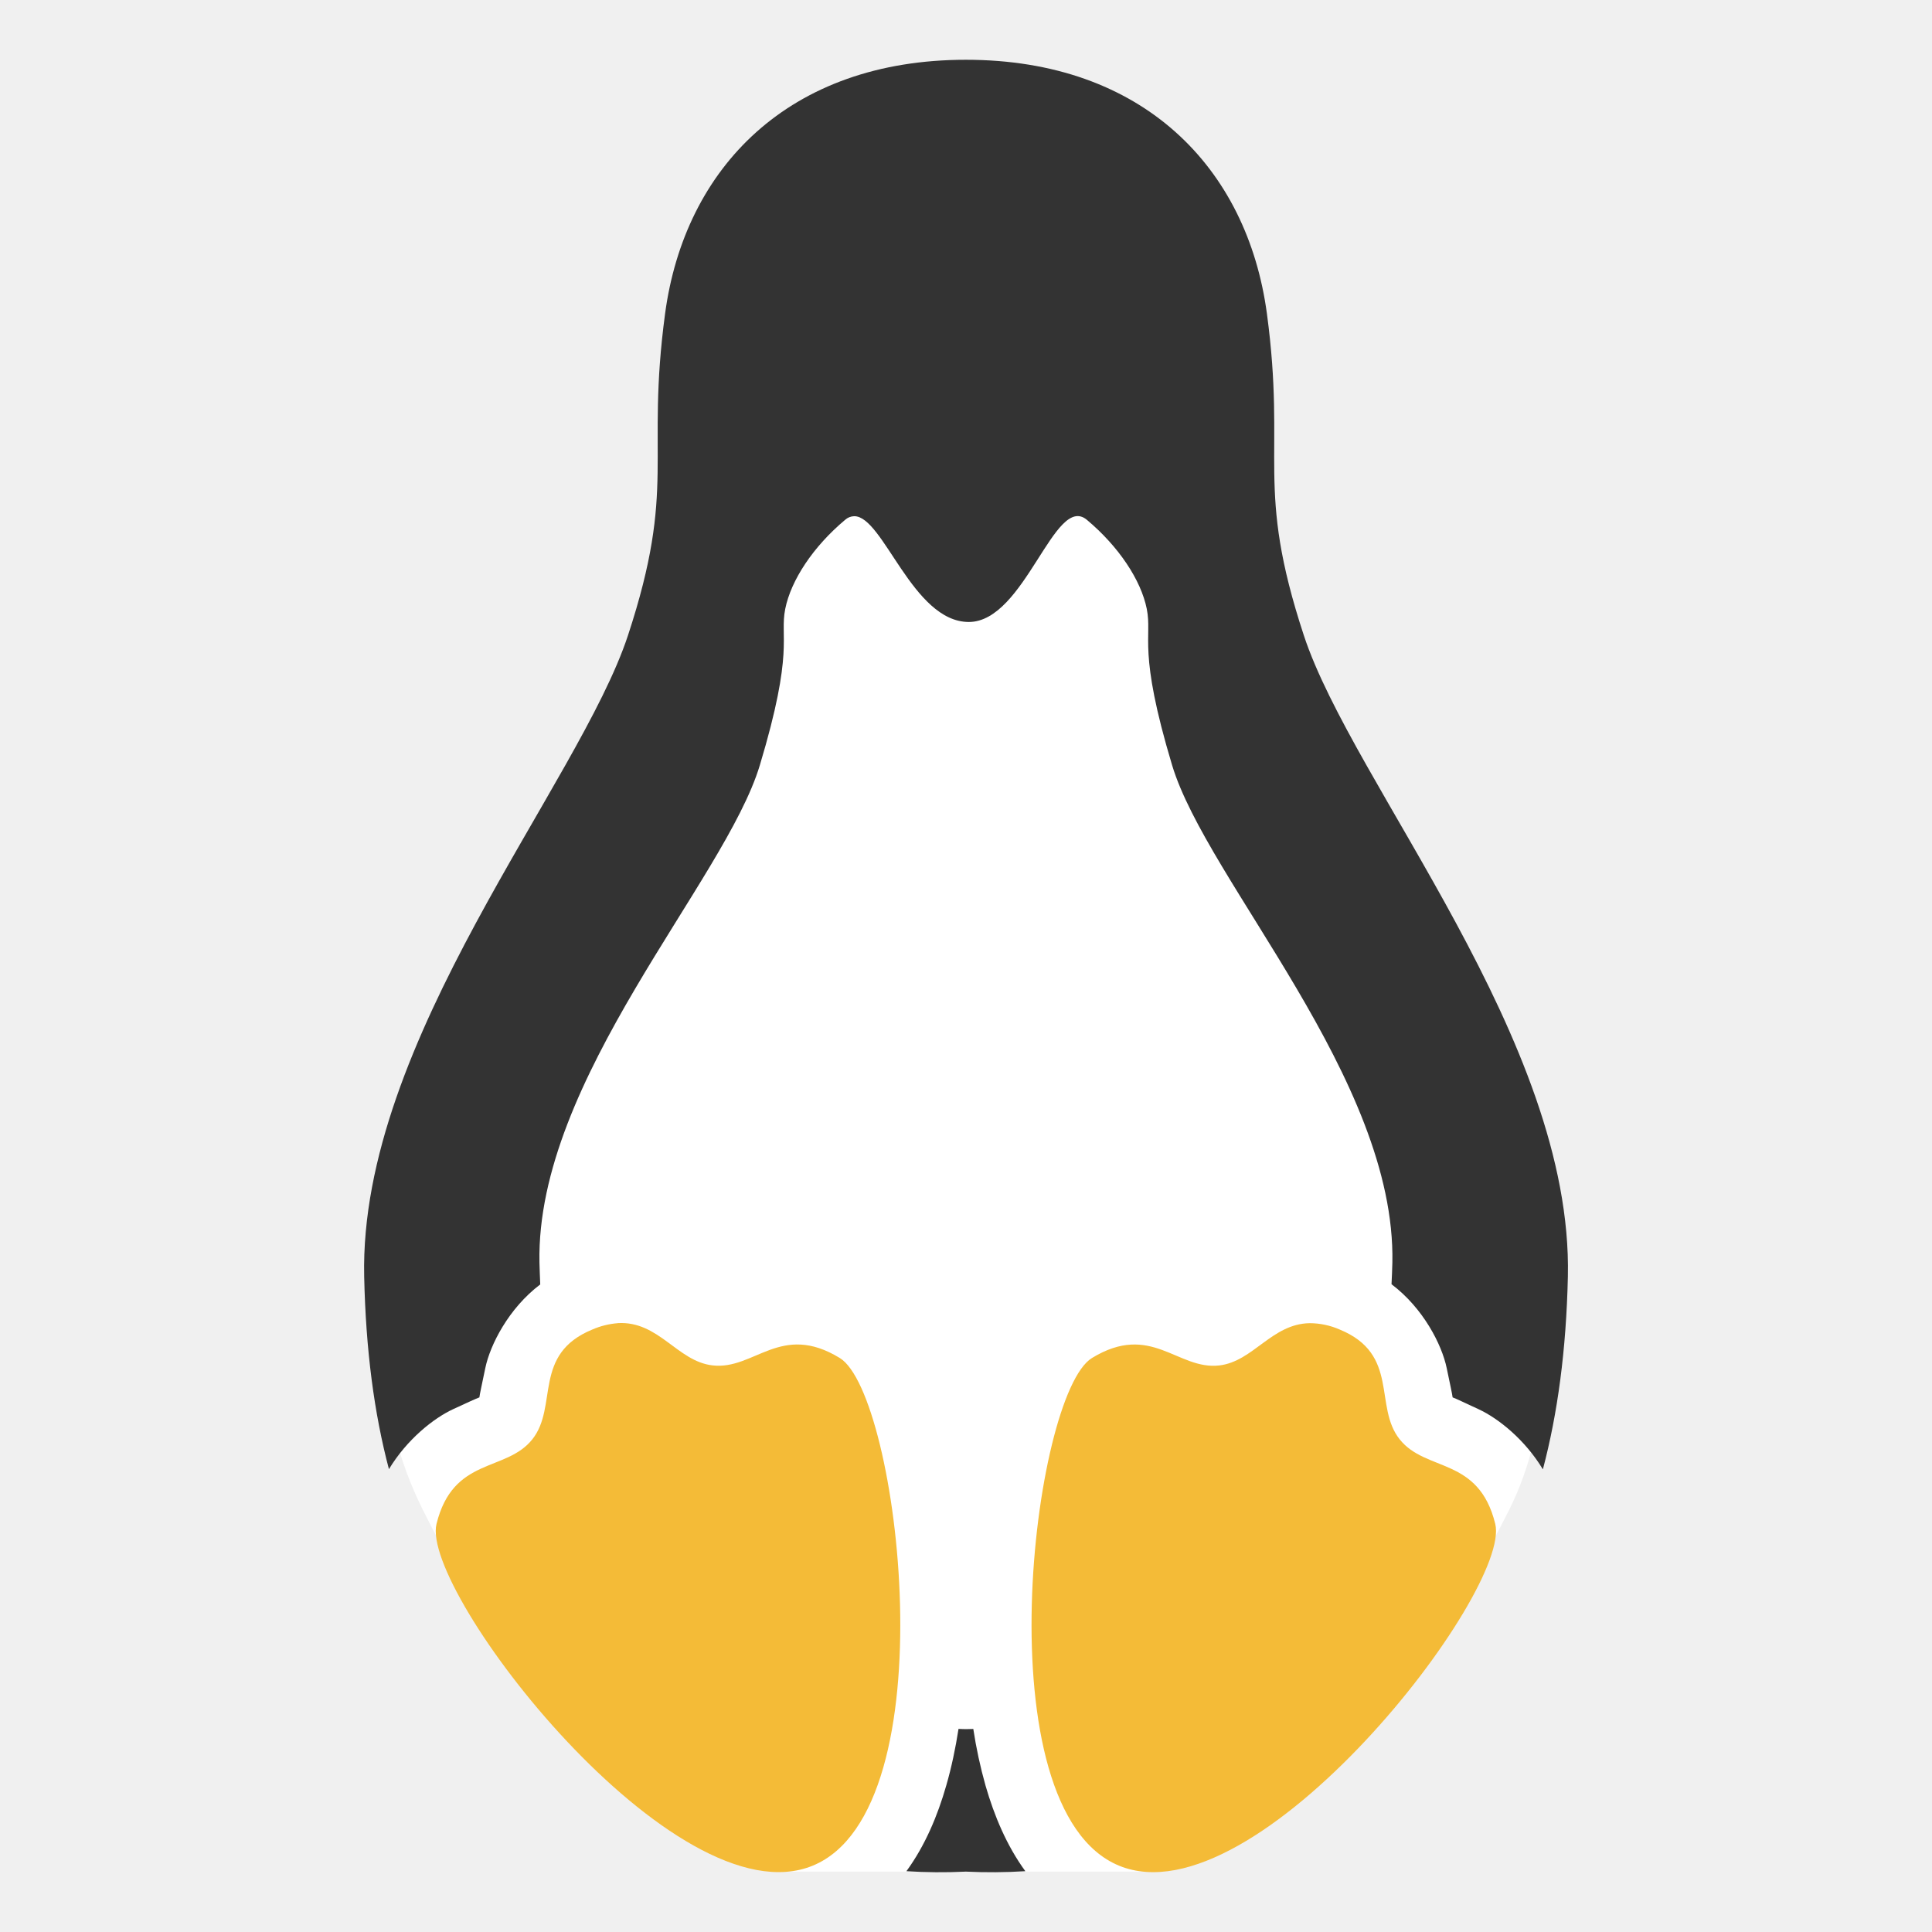
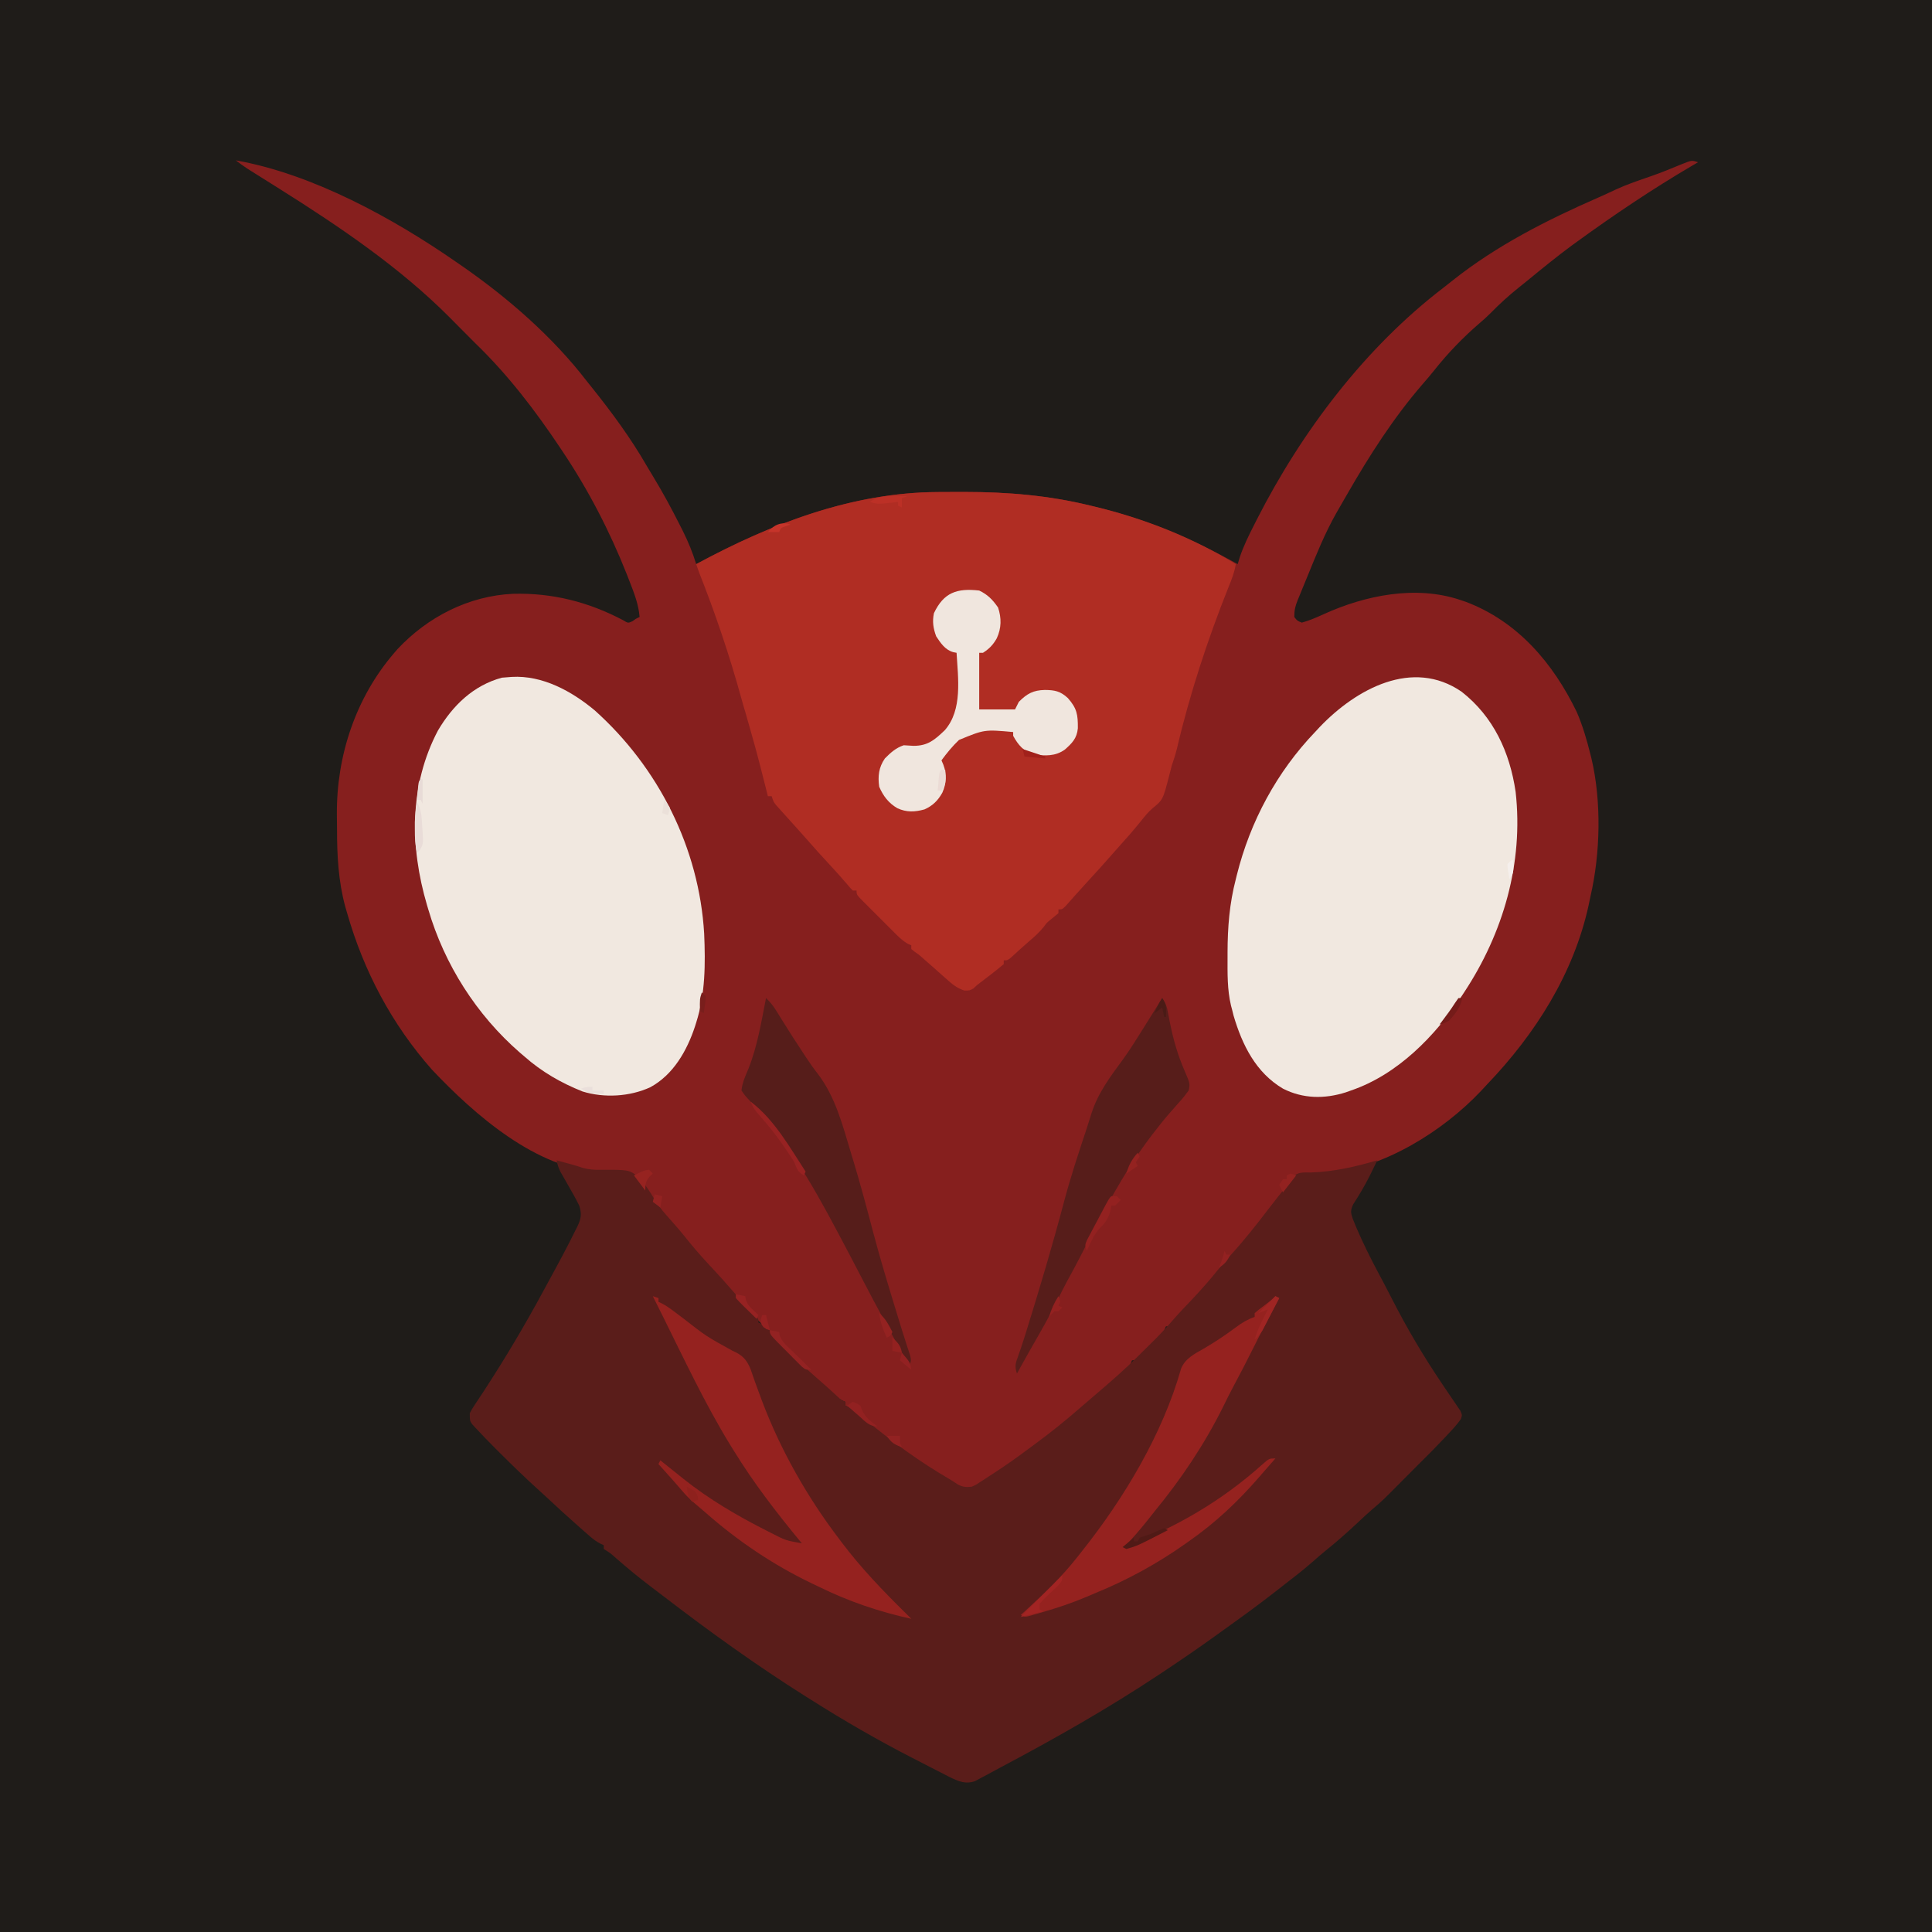
- <svg width="32" height="32">
-   <path fill="#fff" d="M13 31h6s3 0 6-6c2.864-5.727-6-17-6-17h-6S3.775 18.55 7 25c3 6 6 6 6 6z" />
-   <path fill="#333" d="M15.876 28.636c-.05.322-.116.637-.204.941-.142.496-.35.993-.659 1.416.32.02.649.023.985.007a9.1 9.1 0 0 0 .985-.007c-.309-.423-.516-.92-.659-1.416a7.666 7.666 0 0 1-.203-.94l-.123.003c-.04 0-.081-.003-.122-.004z" />
-   <path fill="#f4bb37" d="M21.693 21.916c-.629.01-.934.633-1.497.7-.694.08-1.128-.722-2.11-.123-.98.6-1.826 7.473.45 8.409 2.274.935 6.506-4.545 6.23-5.662-.275-1.116-1.146-.853-1.582-1.399-.436-.545.003-1.41-.995-1.82a1.246 1.246 0 0 0-.496-.105zm-11.461 0a1.315 1.315 0 0 0-.421.105c-.998.41-.56 1.275-.995 1.82-.436.546-1.31.283-1.586 1.4-.275 1.116 3.956 6.596 6.232 5.66 2.275-.935 1.429-7.808.448-8.408-.981-.6-1.415.204-2.11.122-.584-.068-.888-.739-1.568-.7z" />
-   <path fill="#333" d="M15.998.99c-2.934 0-4.657 1.79-4.982 4.204-.324 2.414.198 2.856-.614 5.328-.813 2.472-4.456 6.71-4.37 10.62.026 1.217.166 2.27.41 3.192.3-.496.743-.846 1.066-.995.253-.117.375-.173.432-.194.008-.062.04-.205.098-.485.08-.386.387-.99.91-1.386-.005-.12-.01-.239-.013-.363-.06-3.033 3.073-6.318 3.65-8.236.577-1.917.326-2.114.421-2.59.096-.477.463-1.032.992-1.475a.23.23 0 0 1 .15-.06c.482-.005.965 1.75 1.898 1.752.933 0 1.419-2.141 1.956-1.692.529.443.896.998.992 1.474.095.477-.156.674.42 2.591.578 1.918 3.708 5.203 3.648 8.236-.003.123-.008.24-.014.36.526.396.834 1.002.914 1.389.058.28.09.423.098.485.057.021.18.08.432.197.323.15.764.499 1.063.995.244-.922.387-1.976.414-3.195.085-3.91-3.562-8.148-4.374-10.62-.813-2.472-.287-2.914-.611-5.328C20.659 2.78 18.933.99 15.998.99z" />
+ <svg xmlns="http://www.w3.org/2000/svg" version="1.1" width="1024" height="1024">
+   <path d="M0 0 C337.92 0 675.84 0 1024 0 C1024 337.92 1024 675.84 1024 1024 C686.08 1024 348.16 1024 0 1024 C0 686.08 0 348.16 0 0 Z " fill="#1F1C19" transform="translate(0,0)" />
+   <path d="M0 0 C40.703 7.199 83.475 30.715 117 54 C118.084 54.746 119.168 55.493 120.285 56.262 C144.497 73.117 167.973 93.572 186 117 C186.839 118.051 187.68 119.1 188.523 120.148 C199.239 133.521 209.359 147.251 217.905 162.118 C219.029 164.05 220.186 165.96 221.352 167.867 C226.427 176.224 231.038 184.767 235.438 193.5 C236.2 195.004 236.2 195.004 236.978 196.539 C239.823 202.264 242.136 207.883 244 214 C244.587 213.684 245.174 213.367 245.778 213.041 C284.648 192.178 327.167 176.029 371.871 175.797 C372.783 175.79 373.695 175.783 374.635 175.776 C377.569 175.758 380.503 175.752 383.438 175.75 C384.441 175.749 385.444 175.748 386.478 175.747 C409.103 175.762 430.977 177.594 453 183 C453.767 183.183 454.534 183.366 455.324 183.554 C482.056 189.976 507.028 200.593 531 214 C531.57 212.128 531.57 212.128 532.152 210.219 C534.103 204.381 536.784 198.981 539.562 193.5 C540.361 191.917 540.361 191.917 541.176 190.302 C564.923 143.696 598.562 99.162 640.303 67.307 C641.92 66.062 643.513 64.788 645.105 63.512 C668.176 45.178 694.986 31.568 721.891 19.809 C725.143 18.387 728.355 16.896 731.562 15.375 C737.545 12.633 743.755 10.562 749.969 8.414 C755.487 6.499 760.882 4.297 766.273 2.055 C771.673 -0.109 771.673 -0.109 775 1 C773.304 1.986 773.304 1.986 771.574 2.992 C750.716 15.249 730.577 28.789 711 43 C709.966 43.75 708.932 44.5 707.867 45.273 C699.993 51.09 692.424 57.273 684.858 63.482 C683.198 64.838 681.529 66.181 679.852 67.516 C674.611 71.714 669.783 76.089 665.098 80.898 C663.213 82.787 661.284 84.526 659.25 86.25 C650.477 93.815 642.413 102.134 635.227 111.215 C633.248 113.69 631.202 116.09 629.121 118.48 C613.615 136.375 600.756 156.503 589 177 C588.398 178.04 588.398 178.04 587.784 179.1 C586.599 181.146 585.423 183.197 584.25 185.25 C583.739 186.133 583.739 186.133 583.219 187.033 C577.191 197.689 572.598 209.11 567.993 220.433 C567.112 222.594 566.22 224.751 565.328 226.908 C564.762 228.294 564.197 229.68 563.633 231.066 C563.367 231.705 563.102 232.343 562.828 233.001 C561.503 236.294 561 238.375 561 242 C562.538 244.029 562.538 244.029 565 245 C569.03 243.917 572.762 242.263 576.555 240.538 C598.579 230.522 625.373 225.038 649 233 C650.464 233.493 650.464 233.493 651.957 233.996 C679.467 244.416 698.167 266.486 710.688 292.312 C713.868 299.649 716.08 307.25 718 315 C718.252 316.003 718.252 316.003 718.509 317.025 C723.871 339.674 723.243 367.404 718 390 C717.668 391.599 717.336 393.198 717.004 394.797 C709.091 431.037 688.749 463.049 663.352 489.581 C662.167 490.825 661.001 492.089 659.84 493.355 C639.626 514.738 608.651 533.865 579 537 C577.615 537.016 576.229 537.015 574.844 537 C574.131 537.001 573.418 537.003 572.684 537.004 C571.227 537.001 569.771 536.967 568.316 536.902 C564.775 536.96 562.765 537.272 560.145 539.765 C558.315 542.112 556.652 544.525 555 547 C553.904 548.45 552.796 549.892 551.676 551.324 C551.128 552.035 550.581 552.747 550.017 553.479 C543.728 561.626 537.251 569.547 530.481 577.297 C528.421 579.666 526.387 582.056 524.351 584.445 C518.999 590.722 513.551 596.898 508 603 C506.394 604.769 504.79 606.54 503.188 608.312 C502.126 609.482 502.126 609.482 501.043 610.676 C499.589 612.33 498.201 614.044 496.863 615.793 C496.248 616.521 495.634 617.25 495 618 C494.34 618 493.68 618 493 618 C492.736 618.589 492.471 619.178 492.199 619.784 C490.956 622.081 489.65 623.608 487.812 625.453 C487.196 626.072 486.58 626.691 485.945 627.328 C485.303 627.962 484.661 628.597 484 629.25 C483.358 629.9 482.716 630.549 482.055 631.219 C481.439 631.832 480.822 632.446 480.188 633.078 C479.343 633.92 479.343 633.92 478.48 634.778 C477 636 477 636 475 636 C474.763 636.574 474.526 637.147 474.281 637.738 C472.721 640.493 470.89 642.112 468.5 644.188 C467.602 644.975 466.703 645.763 465.777 646.574 C464.861 647.375 463.944 648.175 463 649 C461.352 650.498 459.707 651.998 458.062 653.5 C453.739 657.391 449.293 661.101 444.77 664.758 C442.965 666.219 441.17 667.692 439.387 669.18 C426.928 679.553 413.698 688.854 400.079 697.636 C398.675 698.557 397.293 699.512 395.933 700.497 C392.539 702.865 390.699 703.981 386.477 704.094 C382.286 702.775 379.018 700.916 375.375 698.5 C374.331 697.826 374.331 697.826 373.266 697.139 C371.167 695.775 369.081 694.391 367 693 C366.112 692.41 366.112 692.41 365.207 691.809 C352.986 683.65 341.539 674.53 330.204 665.202 C329.555 664.67 328.907 664.138 328.238 663.59 C327.661 663.114 327.084 662.638 326.49 662.148 C324.985 660.913 324.985 660.913 323 660 C323 659.34 323 658.68 323 658 C322.405 657.728 321.811 657.455 321.198 657.175 C319.056 656.03 317.58 654.874 315.828 653.207 C314.962 652.391 314.962 652.391 314.078 651.559 C313.475 650.983 312.872 650.406 312.25 649.812 C310.985 648.619 309.72 647.426 308.453 646.234 C307.85 645.667 307.248 645.099 306.627 644.514 C304.795 642.809 302.913 641.176 301 639.562 C297.077 636.177 293.42 632.53 289.75 628.875 C289.147 628.276 288.543 627.678 287.922 627.061 C284.722 623.85 281.782 620.587 279 617 C277.357 615.31 275.685 613.648 274 612 C269.078 607.171 264.285 602.307 259.793 597.074 C257.834 594.808 255.827 592.592 253.812 590.375 C245.695 581.372 237.852 572.132 230.219 562.715 C228.652 560.798 227.067 558.895 225.469 557.004 C225.042 556.498 224.615 555.992 224.176 555.471 C222.888 553.953 221.587 552.447 220.285 550.941 C218 548 218 548 216.621 545.09 C215.033 541.796 213.998 540.15 211 538 C205.355 536.655 199.526 536.593 193.75 536.336 C159.323 534.758 126.401 505.685 104 482 C82.685 457.879 67.845 429.853 59 399 C58.661 397.835 58.322 396.669 57.973 395.469 C54.324 381.965 53.627 368.358 53.629 354.45 C53.625 351.833 53.589 349.217 53.551 346.6 C53.344 315.476 63.556 284.694 84 261 C84.558 260.353 85.116 259.706 85.691 259.039 C101.687 241.961 123.404 230.821 146.855 229.727 C167.727 229.165 186.862 234.014 205.332 243.758 C207.893 245.322 207.893 245.322 210.25 244.25 C210.827 243.838 211.405 243.425 212 243 C212.66 242.67 213.32 242.34 214 242 C213.441 235.22 211.085 229.304 208.625 223 C208.179 221.854 207.734 220.709 207.275 219.529 C198.195 196.566 186.767 174.517 173 154 C172.431 153.146 172.431 153.146 171.851 152.275 C158.635 132.49 144.153 113.55 127 97 C124.231 94.244 121.478 91.473 118.73 88.695 C117.55 87.505 116.369 86.315 115.188 85.125 C114.32 84.245 114.32 84.245 113.436 83.348 C86.901 56.666 54.747 34.961 23 15 C22.151 14.466 21.302 13.931 20.428 13.381 C17.143 11.314 13.857 9.248 10.568 7.188 C9.774 6.687 8.979 6.187 8.16 5.672 C7.455 5.229 6.75 4.787 6.024 4.331 C3.949 2.966 1.971 1.51 0 0 Z " fill="#861F1E" transform="translate(125,85)" />
+   <path d="M0 0 C1.688 0.458 3.375 0.916 5.062 1.375 C6.002 1.63 6.942 1.885 7.91 2.148 C10.019 2.73 12.109 3.383 14.176 4.098 C17.499 4.882 19.898 5.08 23.258 5.035 C38.142 4.959 38.142 4.959 43.141 8.529 C46.96 12.468 49.75 17.066 52.566 21.749 C54.798 25.252 57.487 28.285 60.25 31.375 C61.246 32.515 62.241 33.657 63.234 34.801 C63.704 35.34 64.174 35.88 64.658 36.436 C66.659 38.768 68.577 41.166 70.5 43.562 C74.849 48.924 79.508 53.956 84.215 59 C86.969 61.954 89.637 64.975 92.281 68.027 C94.396 70.454 96.539 72.854 98.688 75.25 C99.413 76.06 100.139 76.869 100.887 77.703 C102.299 79.239 103.762 80.729 105.27 82.172 C107 84 107 84 107 86 C107.99 86.33 108.98 86.66 110 87 C110 87.66 110 88.32 110 89 C110.99 89.33 111.98 89.66 113 90 C114.367 91.391 114.367 91.391 115.875 93.25 C122.899 101.526 130.744 109.282 139.02 116.305 C142.383 119.184 145.629 122.194 148.898 125.18 C150.867 127.037 150.867 127.037 153 128 C153 128.66 153 129.32 153 130 C153.89 130.416 153.89 130.416 154.799 130.841 C156.859 131.926 158.448 133.052 160.223 134.547 C160.834 135.055 161.444 135.563 162.074 136.086 C162.73 136.635 163.386 137.184 164.062 137.75 C178.076 149.271 192.534 159.818 208.226 168.947 C209.746 169.849 211.225 170.819 212.695 171.801 C215.444 173.231 216.93 173.259 220 173 C222.191 172.063 222.191 172.063 224.258 170.656 C225.042 170.156 225.827 169.656 226.635 169.141 C227.868 168.329 227.868 168.329 229.125 167.5 C229.978 166.948 230.831 166.397 231.71 165.828 C237.965 161.755 244.046 157.503 250 153 C251.241 152.087 252.484 151.176 253.727 150.266 C262.22 144.016 270.335 137.462 278.265 130.513 C280.644 128.438 283.048 126.393 285.451 124.346 C293.525 117.464 301.522 110.534 309 103 C310.028 101.982 311.056 100.965 312.086 99.949 C313.182 98.862 314.279 97.775 315.375 96.688 C315.914 96.157 316.453 95.627 317.008 95.08 C320.579 91.531 323.922 87.841 327.214 84.033 C330.174 80.663 333.283 77.436 336.375 74.188 C341.478 68.789 346.33 63.318 350.961 57.508 C353.062 54.924 355.256 52.46 357.5 50 C364.53 42.264 370.982 34.087 377.324 25.786 C380.591 21.514 383.929 17.305 387.309 13.121 C389.048 11.062 389.048 11.062 390.238 8.758 C392.977 6.025 396.092 6.451 399.75 6.438 C411.899 6.061 423.346 3.416 435 0 C433.985 2.086 432.964 4.169 431.938 6.25 C431.627 6.88 431.317 7.511 430.998 8.16 C428.367 13.433 425.378 18.422 422.188 23.379 C420.718 26.624 420.867 27.65 422 31 C423.06 33.75 424.228 36.438 425.438 39.125 C425.792 39.916 426.146 40.706 426.511 41.521 C430.218 49.671 434.4 57.544 438.636 65.428 C440.069 68.13 441.462 70.849 442.848 73.574 C450.752 89.081 459.488 103.858 469.227 118.285 C470.278 119.855 470.278 119.855 471.35 121.457 C472.72 123.494 474.104 125.522 475.503 127.539 C476.12 128.456 476.736 129.372 477.371 130.316 C477.927 131.125 478.483 131.934 479.056 132.768 C480 135 480 135 479.321 137.11 C477.278 140.033 474.879 142.601 472.438 145.188 C471.902 145.76 471.367 146.333 470.816 146.924 C466.315 151.721 461.692 156.389 457 161 C454.233 163.758 451.478 166.527 448.73 169.305 C437.717 180.418 437.717 180.418 432.176 185.105 C429.733 187.232 427.378 189.439 425.018 191.656 C419.316 197.012 413.541 202.138 407.434 207.031 C405.295 208.761 403.235 210.54 401.188 212.375 C395.916 217.033 390.337 221.307 384.782 225.617 C383.131 226.898 381.485 228.185 379.84 229.473 C371.564 235.907 363.097 242.062 354.571 248.159 C352.67 249.52 350.772 250.886 348.876 252.255 C340.061 258.606 331.107 264.73 322.062 270.75 C321.346 271.228 320.629 271.705 319.89 272.197 C292.776 290.237 264.579 306.238 235.818 321.5 C233.356 322.81 230.906 324.138 228.457 325.473 C227.222 326.129 225.986 326.784 224.75 327.438 C223.257 328.24 223.257 328.24 221.734 329.059 C216.802 330.757 213.227 329.204 208.707 327.066 C207.071 326.241 205.44 325.405 203.812 324.562 C202.93 324.112 202.048 323.662 201.139 323.198 C198.422 321.807 195.711 320.404 193 319 C191.46 318.213 189.919 317.427 188.379 316.641 C170.151 307.262 152.318 296.967 135 286 C134.114 285.446 133.229 284.891 132.316 284.32 C106.073 267.789 80.911 249.67 56.325 230.782 C54.314 229.241 52.296 227.709 50.273 226.184 C43.81 221.294 37.591 216.178 31.49 210.845 C28.448 208.134 28.448 208.134 25 206 C25 205.34 25 204.68 25 204 C24.406 203.724 23.813 203.448 23.201 203.164 C21.117 202.062 19.555 200.927 17.785 199.383 C17.188 198.865 16.591 198.346 15.976 197.812 C15.345 197.255 14.713 196.699 14.062 196.125 C13.069 195.256 13.069 195.256 12.055 194.369 C6.131 189.165 0.33 183.834 -5.434 178.453 C-6.956 177.041 -8.491 175.643 -10.031 174.25 C-16.821 168.091 -23.382 161.722 -29.875 155.25 C-30.672 154.458 -31.469 153.666 -32.29 152.849 C-35.946 149.184 -39.563 145.481 -43.07 141.672 C-43.638 141.059 -44.205 140.447 -44.79 139.815 C-46 138 -46 138 -46 134 C-44.708 131.577 -44.708 131.577 -42.926 128.914 C-41.964 127.457 -41.964 127.457 -40.983 125.97 C-40.329 124.99 -39.674 124.01 -39 123 C-37.865 121.24 -36.733 119.477 -35.605 117.711 C-35.048 116.842 -34.49 115.972 -33.916 115.077 C-22.996 98.006 -13.03 80.589 -3.463 62.726 C-2.197 60.366 -0.922 58.012 0.359 55.66 C2.279 52.127 4.154 48.572 6 45 C6.507 44.02 6.507 44.02 7.025 43.02 C8.057 41.002 9.064 38.972 10.062 36.938 C10.53 36.026 10.53 36.026 11.007 35.095 C13.014 30.903 13.42 28.421 12 24 C10.314 20.537 8.426 17.208 6.5 13.875 C5.485 12.104 4.475 10.331 3.469 8.555 C3.02 7.776 2.57 6.997 2.107 6.195 C1.059 4.118 0.458 2.272 0 0 Z " fill="#5A1D1A" transform="translate(295,615)" />
+   <path d="M0 0 C0.912 -0.007 1.824 -0.014 2.764 -0.021 C5.698 -0.038 8.632 -0.045 11.566 -0.047 C12.57 -0.048 13.573 -0.049 14.607 -0.05 C37.232 -0.035 59.106 1.797 81.129 7.203 C81.896 7.386 82.663 7.569 83.453 7.757 C109.738 14.072 135.056 24.026 158.129 38.203 C157.453 42.493 155.959 46.276 154.316 50.266 C143.292 77.866 133.676 107.104 126.918 136.031 C126.14 139.159 125.148 142.147 124.129 145.203 C123.772 146.554 123.425 147.907 123.086 149.262 C119.536 163.094 119.536 163.094 114.074 167.551 C111.618 169.637 109.76 171.996 107.754 174.516 C104.054 179.109 100.208 183.519 96.238 187.879 C94.383 189.924 92.561 191.991 90.754 194.078 C87.371 197.961 83.898 201.759 80.407 205.543 C78.005 208.149 75.62 210.766 73.27 213.418 C72.815 213.928 72.36 214.438 71.892 214.964 C70.633 216.379 69.379 217.799 68.125 219.219 C66.129 221.203 66.129 221.203 64.129 221.203 C64.129 221.863 64.129 222.523 64.129 223.203 C62.664 224.435 61.195 225.662 59.699 226.855 C57.96 228.261 57.96 228.261 56.254 230.578 C53.867 233.527 51.241 235.835 48.359 238.289 C45.177 241.02 42.1 243.864 39.012 246.699 C37.129 248.203 37.129 248.203 35.129 248.203 C35.129 248.863 35.129 249.523 35.129 250.203 C32.915 252.095 30.693 253.88 28.379 255.641 C27.745 256.131 27.11 256.622 26.457 257.127 C25.227 258.077 23.99 259.019 22.748 259.953 C21.008 261.26 21.008 261.26 19.051 263.113 C17.129 264.203 17.129 264.203 14.277 264.211 C10.344 262.952 7.755 260.803 4.754 258.078 C4.188 257.582 3.622 257.086 3.039 256.574 C1.393 255.127 -0.24 253.667 -1.871 252.203 C-3.39 250.868 -4.911 249.534 -6.434 248.203 C-7.012 247.688 -7.591 247.172 -8.188 246.641 C-9.913 245.122 -9.913 245.122 -12.086 243.641 C-12.675 243.166 -13.264 242.692 -13.871 242.203 C-13.871 241.543 -13.871 240.883 -13.871 240.203 C-14.68 239.881 -14.68 239.881 -15.505 239.553 C-18.722 237.718 -21.142 235.217 -23.73 232.609 C-24.28 232.062 -24.829 231.515 -25.395 230.951 C-26.55 229.797 -27.703 228.64 -28.854 227.481 C-30.622 225.702 -32.4 223.935 -34.18 222.168 C-35.301 221.045 -36.423 219.921 -37.543 218.797 C-38.077 218.267 -38.612 217.736 -39.162 217.19 C-42.871 213.433 -42.871 213.433 -42.871 211.203 C-43.531 211.203 -44.191 211.203 -44.871 211.203 C-46.176 209.91 -46.176 209.91 -47.746 208.016 C-51.027 204.151 -54.419 200.415 -57.871 196.703 C-61.7 192.575 -65.48 188.418 -69.164 184.16 C-71.207 181.818 -73.288 179.51 -75.371 177.203 C-76.5 175.948 -76.5 175.948 -77.652 174.668 C-79.087 173.074 -80.524 171.483 -81.965 169.895 C-82.594 169.192 -83.223 168.489 -83.871 167.766 C-84.428 167.148 -84.985 166.531 -85.559 165.895 C-86.871 164.203 -86.871 164.203 -87.871 161.203 C-88.531 161.203 -89.191 161.203 -89.871 161.203 C-90.087 160.353 -90.303 159.503 -90.526 158.627 C-95.789 137.816 -95.789 137.816 -101.68 117.176 C-102.547 114.319 -103.364 111.453 -104.156 108.574 C-110.298 86.334 -117.695 64.449 -126.182 42.995 C-126.79 41.414 -127.335 39.81 -127.871 38.203 C-88.421 16.932 -45.454 0.236 0 0 Z " fill="#B02D23" transform="translate(496.8711,260.7969)" />
+   <path d="M0 0 C16.94 13.265 25.547 32.092 28.625 53.062 C32.861 90.779 22.105 127.88 1.312 159.375 C0.925 159.965 0.537 160.554 0.138 161.162 C-14.121 182.579 -33.878 202.922 -58.688 211.375 C-60.022 211.851 -60.022 211.851 -61.383 212.336 C-72.623 215.908 -84.097 215.78 -94.688 210.375 C-109.08 201.874 -116.281 187.213 -120.863 171.703 C-121.135 170.605 -121.407 169.507 -121.688 168.375 C-121.952 167.389 -121.952 167.389 -122.223 166.384 C-124.247 157.907 -124.083 149.287 -124.062 140.625 C-124.062 139.804 -124.062 138.982 -124.062 138.136 C-124.028 124.851 -123.044 112.279 -119.688 99.375 C-119.506 98.635 -119.324 97.895 -119.136 97.133 C-112.07 68.786 -97.896 42.443 -77.688 21.375 C-76.847 20.471 -76.007 19.568 -75.141 18.637 C-55.893 -1.474 -25.999 -17.888 0 0 Z " fill="#F1E8E0" transform="translate(774.6875,366.625)" />
+   <path d="M0 0 C16.335 -0.945 31.818 7.586 44 17.75 C77.692 47.958 99.319 90.596 101.985 136.106 C102.661 152.001 102.635 167.934 97.758 183.223 C97.544 183.901 97.329 184.578 97.108 185.277 C92.885 198.09 85.634 210.884 73.395 217.5 C62.543 222.49 48.969 223.277 37.508 219.723 C26.176 215.215 15.905 209.307 6.758 201.223 C5.951 200.536 5.144 199.849 4.312 199.141 C-18.673 179.145 -35.669 152.473 -44.242 123.223 C-44.47 122.46 -44.698 121.697 -44.932 120.912 C-54.034 89.959 -54.387 57.4 -39.117 28.406 C-31.307 15.145 -20.321 4.494 -5.242 0.41 C-3.493 0.301 -1.744 0.173 0 0 Z " fill="#F1E8E0" transform="translate(271.2422,358.7773)" />
+   <path d="M0 0 C0.99 0.495 0.99 0.495 2 1 C1.739 1.492 1.478 1.984 1.209 2.49 C-3.299 10.993 -7.793 19.499 -12.062 28.125 C-15.196 34.456 -18.464 40.707 -21.794 46.937 C-23.864 50.818 -25.849 54.72 -27.75 58.688 C-37.597 78.49 -49.958 96.949 -64 114 C-65.335 115.687 -66.668 117.374 -68 119.062 C-71.833 123.861 -75.871 128.454 -80 133 C-53.022 122.767 -28.6 108.602 -7.071 89.301 C-3.318 86 -3.318 86 0 86 C-2.333 88.667 -4.667 91.333 -7 94 C-7.51 94.592 -8.021 95.184 -8.547 95.794 C-19.815 108.805 -31.864 120.173 -46 130 C-46.606 130.43 -47.213 130.859 -47.837 131.302 C-62.566 141.714 -78.44 150.411 -95.134 157.232 C-96.96 157.983 -98.773 158.765 -100.586 159.547 C-108.039 162.683 -115.551 165.184 -123.312 167.438 C-124.239 167.709 -125.165 167.98 -126.12 168.26 C-126.984 168.503 -127.848 168.746 -128.738 168.996 C-129.512 169.215 -130.286 169.433 -131.083 169.658 C-133 170 -133 170 -135 169 C-133.749 167.857 -133.749 167.857 -132.473 166.691 C-122.795 157.826 -113.43 149.006 -105.301 138.656 C-104.382 137.486 -103.458 136.32 -102.531 135.156 C-80.279 107.181 -59.751 72.979 -49.984 38.348 C-47.734 32.981 -42.977 30.634 -38.125 27.875 C-32.038 24.335 -26.291 20.497 -20.657 16.275 C-17.552 13.978 -14.663 12.246 -11 11 C-11 10.34 -11 9.68 -11 9 C-9.102 7.344 -9.102 7.344 -6.625 5.5 C-4.271 3.736 -2.081 2.081 0 0 Z " fill="#95221F" transform="translate(676,687)" />
+   <path d="M0 0 C0.99 0.33 1.98 0.66 3 1 C3 1.66 3 2.32 3 3 C3.576 3.269 4.153 3.539 4.747 3.816 C7.042 5.022 8.988 6.378 11.055 7.941 C11.828 8.521 12.601 9.1 13.397 9.698 C14.215 10.313 15.032 10.928 15.875 11.562 C28.391 21.322 28.391 21.322 42.215 28.916 C47.368 31.208 49.601 33.347 51.793 38.594 C52.617 40.887 53.414 43.19 54.188 45.5 C55.115 48.042 56.049 50.579 56.996 53.113 C57.358 54.09 57.358 54.09 57.727 55.087 C67.563 81.371 81.995 106.754 99 129 C99.641 129.85 99.641 129.85 100.294 130.718 C110.458 144.188 122.001 156.17 134 168 C135.001 168.999 136.002 169.998 137 171 C120.101 167.32 103.513 161.677 88 154 C86.231 153.161 86.231 153.161 84.426 152.305 C63.677 142.344 44.879 129.656 27.651 114.444 C25.885 112.9 24.094 111.388 22.301 109.875 C19.876 107.8 17.677 105.703 15.625 103.25 C12.82 99.953 9.963 96.714 7.062 93.5 C6.29 92.644 5.518 91.788 4.723 90.906 C3.87 89.963 3.87 89.963 3 89 C3.495 88.01 3.495 88.01 4 87 C4.617 87.496 5.235 87.993 5.871 88.504 C7.657 89.936 9.445 91.366 11.234 92.793 C12.875 94.102 14.512 95.415 16.141 96.738 C29.768 107.635 44.833 116.457 60.375 124.312 C61.338 124.801 61.338 124.801 62.32 125.299 C70.323 129.44 70.323 129.44 79 131 C78.478 130.368 77.956 129.737 77.418 129.086 C64.987 113.977 53.265 98.694 43 82 C41.981 80.364 41.981 80.364 40.941 78.695 C27.563 56.812 16.571 33.334 5.181 10.378 C3.461 6.915 1.731 3.458 0 0 Z " fill="#95221F" transform="translate(346,687)" />
+   <path d="M0 0 C1.945 2.917 2.423 4.348 3.043 7.691 C3.226 8.628 3.41 9.565 3.599 10.53 C3.793 11.531 3.987 12.531 4.188 13.562 C5.942 22.211 8.261 30.225 11.764 38.326 C14.777 45.365 14.777 45.365 14 49 C12.4 51.244 10.846 53.17 9 55.188 C7.977 56.352 6.955 57.517 5.934 58.684 C5.177 59.536 5.177 59.536 4.406 60.406 C1.108 64.146 -1.975 68.037 -5 72 C-5.619 72.809 -5.619 72.809 -6.25 73.634 C-20.903 92.997 -32.115 114.877 -43.133 136.441 C-45.565 141.198 -48.111 145.885 -50.683 150.568 C-52.229 153.423 -53.658 156.323 -55.062 159.25 C-59.803 168.827 -65.184 178.05 -70.481 187.327 C-72.683 191.202 -74.846 195.098 -77 199 C-78.034 195.845 -77.977 194.134 -76.812 191.043 C-75.509 187.418 -74.277 183.789 -73.125 180.113 C-72.785 179.029 -72.445 177.945 -72.095 176.828 C-64.946 153.872 -58.091 130.807 -51.938 107.562 C-48.503 94.672 -44.325 82.009 -40.107 69.358 C-39.21 66.636 -38.351 63.909 -37.516 61.168 C-34.004 50.155 -27.437 41.533 -20.66 32.298 C-16.855 27.031 -13.443 21.507 -10 16 C-9.556 15.292 -9.112 14.584 -8.654 13.854 C-5.76 9.242 -2.876 4.623 0 0 Z " fill="#571D1A" transform="translate(616,529)" />
+   <path d="M0 0 C2.273 2.129 3.931 4.276 5.566 6.922 C6.047 7.692 6.527 8.463 7.022 9.257 C7.53 10.08 8.039 10.902 8.562 11.75 C12.342 17.802 16.156 23.82 20.125 29.75 C20.529 30.363 20.933 30.976 21.35 31.608 C23.306 34.558 25.304 37.424 27.492 40.207 C36.863 52.501 40.605 67.408 45 82 C45.489 83.597 45.489 83.597 45.988 85.227 C49.948 98.199 53.419 111.293 56.871 124.408 C60.577 138.375 64.759 152.187 69 166 C69.354 167.157 69.708 168.315 70.073 169.507 C72.144 176.271 72.144 176.271 74.301 183.008 C74.635 184.036 74.969 185.065 75.312 186.125 C75.659 187.179 76.006 188.234 76.363 189.32 C77 192 77 192 76 195 C67.202 179.328 58.595 163.59 50.353 147.617 C46.615 140.386 42.818 133.188 39 126 C38.499 125.055 37.997 124.11 37.48 123.136 C24.104 97.985 10.164 73.768 -9.762 53.18 C-11.188 51.625 -11.188 51.625 -13 49 C-12.596 44.835 -10.915 41.27 -9.312 37.438 C-4.537 25.46 -2.479 12.604 0 0 Z " fill="#561D1A" transform="translate(406,529)" />
+   <path d="M0 0 C4.507 2.135 7.174 4.918 10 9 C11.858 14.574 11.806 19.943 9.312 25.312 C7.42 28.686 5.306 30.912 2 33 C1.34 33 0.68 33 0 33 C0 42.9 0 52.8 0 63 C6.27 63 12.54 63 19 63 C19.66 61.68 20.32 60.36 21 59 C25.333 54.632 28.635 52.832 34.75 52.688 C40.031 52.738 43.006 53.306 47 57 C51.831 62.484 52.35 65.805 52.281 73.016 C51.779 78.341 49.246 80.902 45.375 84.312 C40.243 87.959 35.143 87.558 29 87 C23.636 85.339 20.643 81.864 18 77 C18 76.34 18 75.68 18 75 C2.812 73.62 2.812 73.62 -10.711 79.184 C-14.19 82.505 -17.16 86.125 -20 90 C-19.678 90.746 -19.355 91.493 -19.023 92.262 C-17.061 97.513 -17.342 102.137 -19.562 107.188 C-21.908 111.339 -24.626 114.05 -29 116 C-34.13 117.423 -38.48 117.608 -43.375 115.375 C-48.045 112.644 -50.865 108.925 -53 104 C-53.785 98.39 -53.262 93.735 -50 89 C-46.908 85.886 -44.196 83.399 -40 82 C-38.283 82.08 -36.566 82.186 -34.852 82.309 C-27.209 82.338 -23.584 79.121 -18.256 74.043 C-8.749 63.236 -11.215 46.441 -12 33 C-12.607 32.88 -13.214 32.76 -13.84 32.637 C-18.112 31.378 -20.448 27.838 -22.812 24.25 C-24.378 19.966 -24.916 16.499 -24 12 C-18.783 0.992 -11.769 -1.334 0 0 Z " fill="#F0E6DE" transform="translate(519,313)" />
+   <path d="M0 0 C0.99 0 1.98 0 3 0 C3.66 0.66 4.32 1.32 5 2 C3.625 3.5 3.625 3.5 2 5 C1.34 5 0.68 5 0 5 C-0.155 6.083 -0.155 6.083 -0.312 7.188 C-1.276 11.131 -2.845 13.961 -5.875 16.688 C-9.169 20.272 -10.958 24.614 -13 29 C-14 26 -14 26 -12.936 23.38 C-12.393 22.355 -11.849 21.33 -11.289 20.273 C-10.704 19.16 -10.119 18.046 -9.516 16.898 C-8.892 15.736 -8.268 14.573 -7.625 13.375 C-7.002 12.193 -6.379 11.011 -5.758 9.828 C-1.186 1.186 -1.186 1.186 0 0 Z " fill="#932120" transform="translate(589,634)" />
+   <path d="M0 0 C12.446 9.47 20.569 24.07 29 37 C28.67 37.66 28.34 38.32 28 39 C24.496 36.664 24.493 35.788 23 32 C21.468 29.422 19.771 26.964 18.062 24.5 C17.582 23.802 17.102 23.105 16.608 22.386 C12.85 17.014 8.795 11.974 4.442 7.074 C2.343 4.697 1.017 3.05 0 0 Z " fill="#972222" transform="translate(398,584)" />
+   <path d="M0 0 C0 3 0 3 -2.625 5.812 C-4.314 7.429 -6.024 9.023 -7.734 10.617 C-9.207 12.027 -10.609 13.51 -12 15 C-12 15.99 -12 16.98 -12 18 C-11.34 18.33 -10.68 18.66 -10 19 C-13.96 19.99 -17.92 20.98 -22 22 C-14.667 14.667 -7.333 7.333 0 0 Z " fill="#A12423" transform="translate(563,835)" />
+   <path d="M0 0 C2.488 4.434 2.553 8.508 2.812 13.5 C2.876 14.355 2.94 15.209 3.006 16.09 C3.354 22.382 3.354 22.382 1.512 25.594 C0.763 26.29 0.763 26.29 0 27 C-1.006 22.831 -1.134 18.907 -1.125 14.625 C-1.128 13.359 -1.13 12.093 -1.133 10.789 C-1.003 7.09 -0.593 3.646 0 0 Z " fill="#E9DCD8" transform="translate(221,425)" />
+   <path d="M0 0 C2.475 0.495 2.475 0.495 5 1 C5.057 1.548 5.113 2.096 5.172 2.66 C6.36 6.018 8.723 8.039 11.25 10.438 C11.728 10.902 12.206 11.367 12.699 11.846 C14.129 13.235 15.564 14.617 17 16 C18.674 17.659 20.338 19.329 22 21 C19 21 19 21 16.915 19.288 C16.135 18.504 15.355 17.721 14.551 16.914 C13.703 16.066 12.856 15.218 11.982 14.344 C11.101 13.447 10.22 12.549 9.312 11.625 C8.42 10.736 7.527 9.846 6.607 8.93 C0 2.267 0 2.267 0 0 Z " fill="#932222" transform="translate(408,705)" />
+   <path d="M0 0 C0.66 0.33 1.32 0.66 2 1 C0.405 4.109 -1.203 7.211 -2.812 10.312 C-3.264 11.194 -3.716 12.075 -4.182 12.982 C-4.844 14.254 -4.844 14.254 -5.52 15.551 C-6.124 16.721 -6.124 16.721 -6.741 17.915 C-7.969 19.949 -9.249 21.409 -11 23 C-9.354 17.315 -6.71 12.233 -4 7 C-5.65 7.66 -7.3 8.32 -9 9 C-6 6 -3 3 0 0 Z " fill="#9F2523" transform="translate(676,687)" />
+   <path d="M0 0 C-0.99 0.33 -1.98 0.66 -3 1 C-3 2.65 -3 4.3 -3 6 C-3.66 5.67 -4.32 5.34 -5 5 C-5 4.34 -5 3.68 -5 3 C-5.664 3.084 -6.328 3.168 -7.012 3.254 C-15.782 4.265 -15.782 4.265 -20 3 C-14.097 -0.935 -6.864 -0.124 0 0 Z " fill="#BC3026" transform="translate(481,263)" />
+   <path d="M0 0 C0.66 0.33 1.32 0.66 2 1 C-14.086 9.292 -14.086 9.292 -20 11 C-20.66 10.67 -21.32 10.34 -22 10 C-20.02 8.35 -18.04 6.7 -16 5 C-16 5.66 -16 6.32 -16 7 C-15.34 7 -14.68 7 -14 7 C-13.67 6.34 -13.34 5.68 -13 5 C-11.015 4.291 -9.011 3.633 -7 3 C-5.745 2.448 -4.495 1.886 -3.25 1.312 C-1.641 0.663 -1.641 0.663 0 0 Z " fill="#501A16" transform="translate(617,810)" />
+   <path d="M0 0 C1.875 0.688 1.875 0.688 4 2 C4.268 2.743 4.536 3.485 4.812 4.25 C6.542 8.255 9.611 10.363 13 13 C8.614 13 6.448 10.265 3.312 7.5 C2.706 6.975 2.099 6.451 1.475 5.91 C-0.023 4.613 -1.512 3.308 -3 2 C-2.01 1.34 -1.02 0.68 0 0 Z " fill="#922121" transform="translate(452,743)" />
+   <path d="M0 0 C0.66 0.66 1.32 1.32 2 2 C1.288 2.65 1.288 2.65 0.562 3.312 C-1.732 5.79 -2 7.667 -2 11 C-3.98 8.36 -5.96 5.72 -8 3 C-2.727 0.364 -2.727 0.364 0 0 Z " fill="#962320" transform="translate(344,620)" />
+   <path d="M0 0 C0.66 0 1.32 0 2 0 C1.077 4.899 -1.672 8.385 -5 12 C-7.875 13.5 -7.875 13.5 -10 14 C-9.613 13.492 -9.227 12.984 -8.828 12.461 C-6.36 9.199 -3.935 5.96 -1.75 2.5 C-1.173 1.675 -0.595 0.85 0 0 Z " fill="#741B19" transform="translate(773,529)" />
+   <path d="M0 0 C0.99 0.33 1.98 0.66 3 1 C0.69 3.97 -1.62 6.94 -4 10 C-4.66 8.68 -5.32 7.36 -6 6 C-5.34 5.01 -4.68 4.02 -4 3 C-3.34 3 -2.68 3 -2 3 C-2 2.34 -2 1.68 -2 1 C-1.34 0.67 -0.68 0.34 0 0 Z " fill="#922220" transform="translate(684,622)" />
+   <path d="M0 0 C0.66 0 1.32 0 2 0 C2.25 7.625 2.25 7.625 0 11 C-0.66 11 -1.32 11 -2 11 C-1.86 9.354 -1.713 7.708 -1.562 6.062 C-1.481 5.146 -1.4 4.229 -1.316 3.285 C-1 1 -1 1 0 0 Z " fill="#EBDBD5" transform="translate(499,408)" />
+   <path d="M0 0 C3.291 2.797 5.063 6.195 7 10 C6 12 6 12 4 13 C1.979 8.607 0.591 4.847 0 0 Z " fill="#942221" transform="translate(466,696)" />
+   <path d="M0 0 C2.475 0.495 2.475 0.495 5 1 C5.102 1.593 5.204 2.186 5.309 2.797 C6.114 5.362 7.116 6.427 9.062 8.25 C9.61 8.771 10.158 9.292 10.723 9.828 C11.144 10.215 11.566 10.602 12 11 C11.67 11.66 11.34 12.32 11 13 C9.161 11.214 7.328 9.422 5.5 7.625 C4.713 6.863 4.713 6.863 3.91 6.086 C2.568 4.762 1.28 3.384 0 2 C0 1.34 0 0.68 0 0 Z " fill="#962222" transform="translate(390,686)" />
+   <path d="M0 0 C0.33 0 0.66 0 1 0 C1 4.29 1 8.58 1 13 C0.67 12.34 0.34 11.68 0 11 C-0.66 11 -1.32 11 -2 11 C-1.86 9.354 -1.713 7.708 -1.562 6.062 C-1.481 5.146 -1.4 4.229 -1.316 3.285 C-1 1 -1 1 0 0 Z " fill="#E8DBD7" transform="translate(223,413)" />
+   <path d="M0 0 C0.33 0.99 0.66 1.98 1 3 C0.67 3.66 0.34 4.32 0 5 C0.66 5.33 1.32 5.66 2 6 C1.34 6.66 0.68 7.32 0 8 C-0.66 8 -1.32 8 -2 8 C-3.625 9.458 -3.625 9.458 -5 11 C-3.775 6.947 -2.301 3.556 0 0 Z " fill="#932120" transform="translate(561,687)" />
+   <path d="M0 0 C0.66 0.66 1.32 1.32 2 2 C1.977 4.164 1.977 4.164 1.625 6.625 C1.514 7.442 1.403 8.26 1.289 9.102 C1.194 9.728 1.098 10.355 1 11 C0.34 10.67 -0.32 10.34 -1 10 C-1.125 3.375 -1.125 3.375 0 0 Z " fill="#791E1C" transform="translate(372,526)" />
+   <path d="M0 0 C4 1.333 8 2.667 12 4 C12 4.33 12 4.66 12 5 C8.37 4.67 4.74 4.34 1 4 C0.67 2.68 0.34 1.36 0 0 Z " fill="#A1211B" transform="translate(542,397)" />
+   <path d="M0 0 C4.8 2.462 4.8 2.462 5.812 5.188 C5.874 5.786 5.936 6.384 6 7 C5.01 7.33 4.02 7.66 3 8 C0.435 5.435 0.46 3.523 0 0 Z " fill="#8E211D" transform="translate(364,788)" />
+   <path d="M0 0 C0.33 0.66 0.66 1.32 1 2 C0.01 3.485 0.01 3.485 -1 5 C-0.67 5.66 -0.34 6.32 0 7 C-1.98 8.32 -3.96 9.64 -6 11 C-4.742 6.492 -3.096 3.509 0 0 Z " fill="#942220" transform="translate(603,611)" />
+   <path d="M0 0 C0 0.66 0 1.32 0 2 C1.98 2 3.96 2 6 2 C6 2.66 6 3.32 6 4 C-2.571 3.143 -2.571 3.143 -6 1 C-3 0 -3 0 0 0 Z " fill="#EADFDB" transform="translate(314,576)" />
+   <path d="M0 0 C1.98 0.495 1.98 0.495 4 1 C3.67 2.98 3.34 4.96 3 7 C1.68 6.01 0.36 5.02 -1 4 C-0.67 2.68 -0.34 1.36 0 0 Z " fill="#922221" transform="translate(347,633)" />
+   <path d="M0 0 C2.429 3.644 2.162 5.712 2 10 C1.67 10 1.34 10 1 10 C0.67 8.35 0.34 6.7 0 5 C-1.32 5.99 -2.64 6.98 -4 8 C-2.875 5.028 -1.777 2.666 0 0 Z " fill="#4A1B16" transform="translate(616,529)" />
+   <path d="M0 0 C2.31 0 4.62 0 7 0 C7 1.32 7 2.64 7 4 C7.33 4.66 7.66 5.32 8 6 C4.086 4.731 2.209 3.488 0 0 Z " fill="#922222" transform="translate(470,761)" />
+   <path d="M0 0 C-0.804 0.289 -1.609 0.578 -2.438 0.875 C-5.133 1.733 -5.133 1.733 -6 4 C-7.98 4 -9.96 4 -12 4 C-8.816 0.109 -4.818 -1.606 0 0 Z " fill="#C6342A" transform="translate(419,278)" />
+   <path d="M0 0 C0.33 0.66 0.66 1.32 1 2 C1.66 2 2.32 2 3 2 C1.607 5.367 0.021 6.986 -3 9 C-2.536 7.886 -2.536 7.886 -2.062 6.75 C-1.191 4.493 -0.523 2.355 0 0 Z " fill="#932121" transform="translate(649,663)" />
+   <path d="M0 0 C4.429 5.143 4.429 5.143 5 9 C3.02 7.35 1.04 5.7 -1 4 C-0.67 2.68 -0.34 1.36 0 0 Z " fill="#932122" transform="translate(478,717)" />
+   <path d="M0 0 C2.799 2.528 4.458 4.204 5 8 C3.35 7.67 1.7 7.34 0 7 C0 4.69 0 2.38 0 0 Z " fill="#932120" transform="translate(473,709)" />
+   <path d="M0 0 C0.66 0 1.32 0 2 0 C2.66 2.64 3.32 5.28 4 8 C1 7 1 7 -0.25 5.125 C-1 3 -1 3 0 0 Z " fill="#952121" transform="translate(404,697)" />
+   <path d="M0 0 C0.33 0 0.66 0 1 0 C1.25 6.625 1.25 6.625 -1 10 C-1.977 3.945 -1.977 3.945 -2 2 C-1.34 1.34 -0.68 0.68 0 0 Z " fill="#F5EFEC" transform="translate(801,456)" />
+   <path d="M0 0 C1.562 1.75 1.562 1.75 3 4 C2.688 6.25 2.688 6.25 2 8 C1.01 7.67 0.02 7.34 -1 7 C-0.67 4.69 -0.34 2.38 0 0 Z " fill="#EBE0D9" transform="translate(352,424)" />
</svg>
